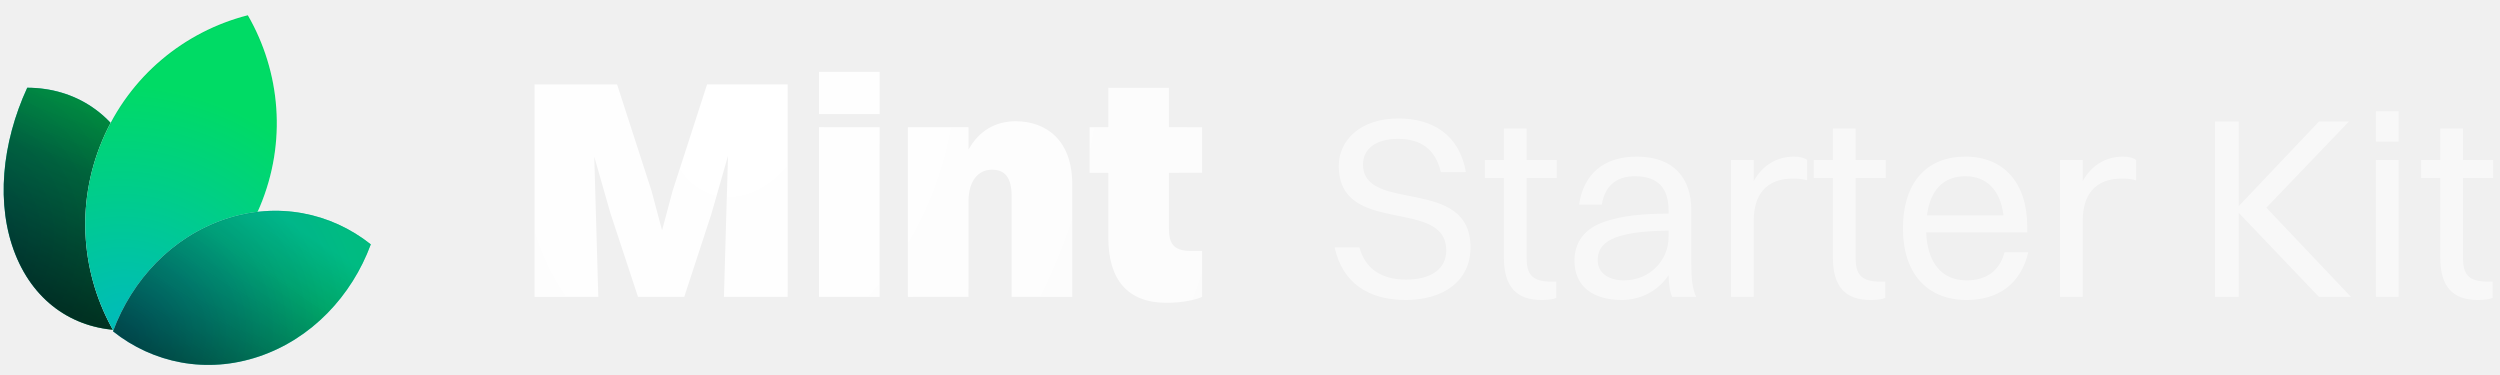
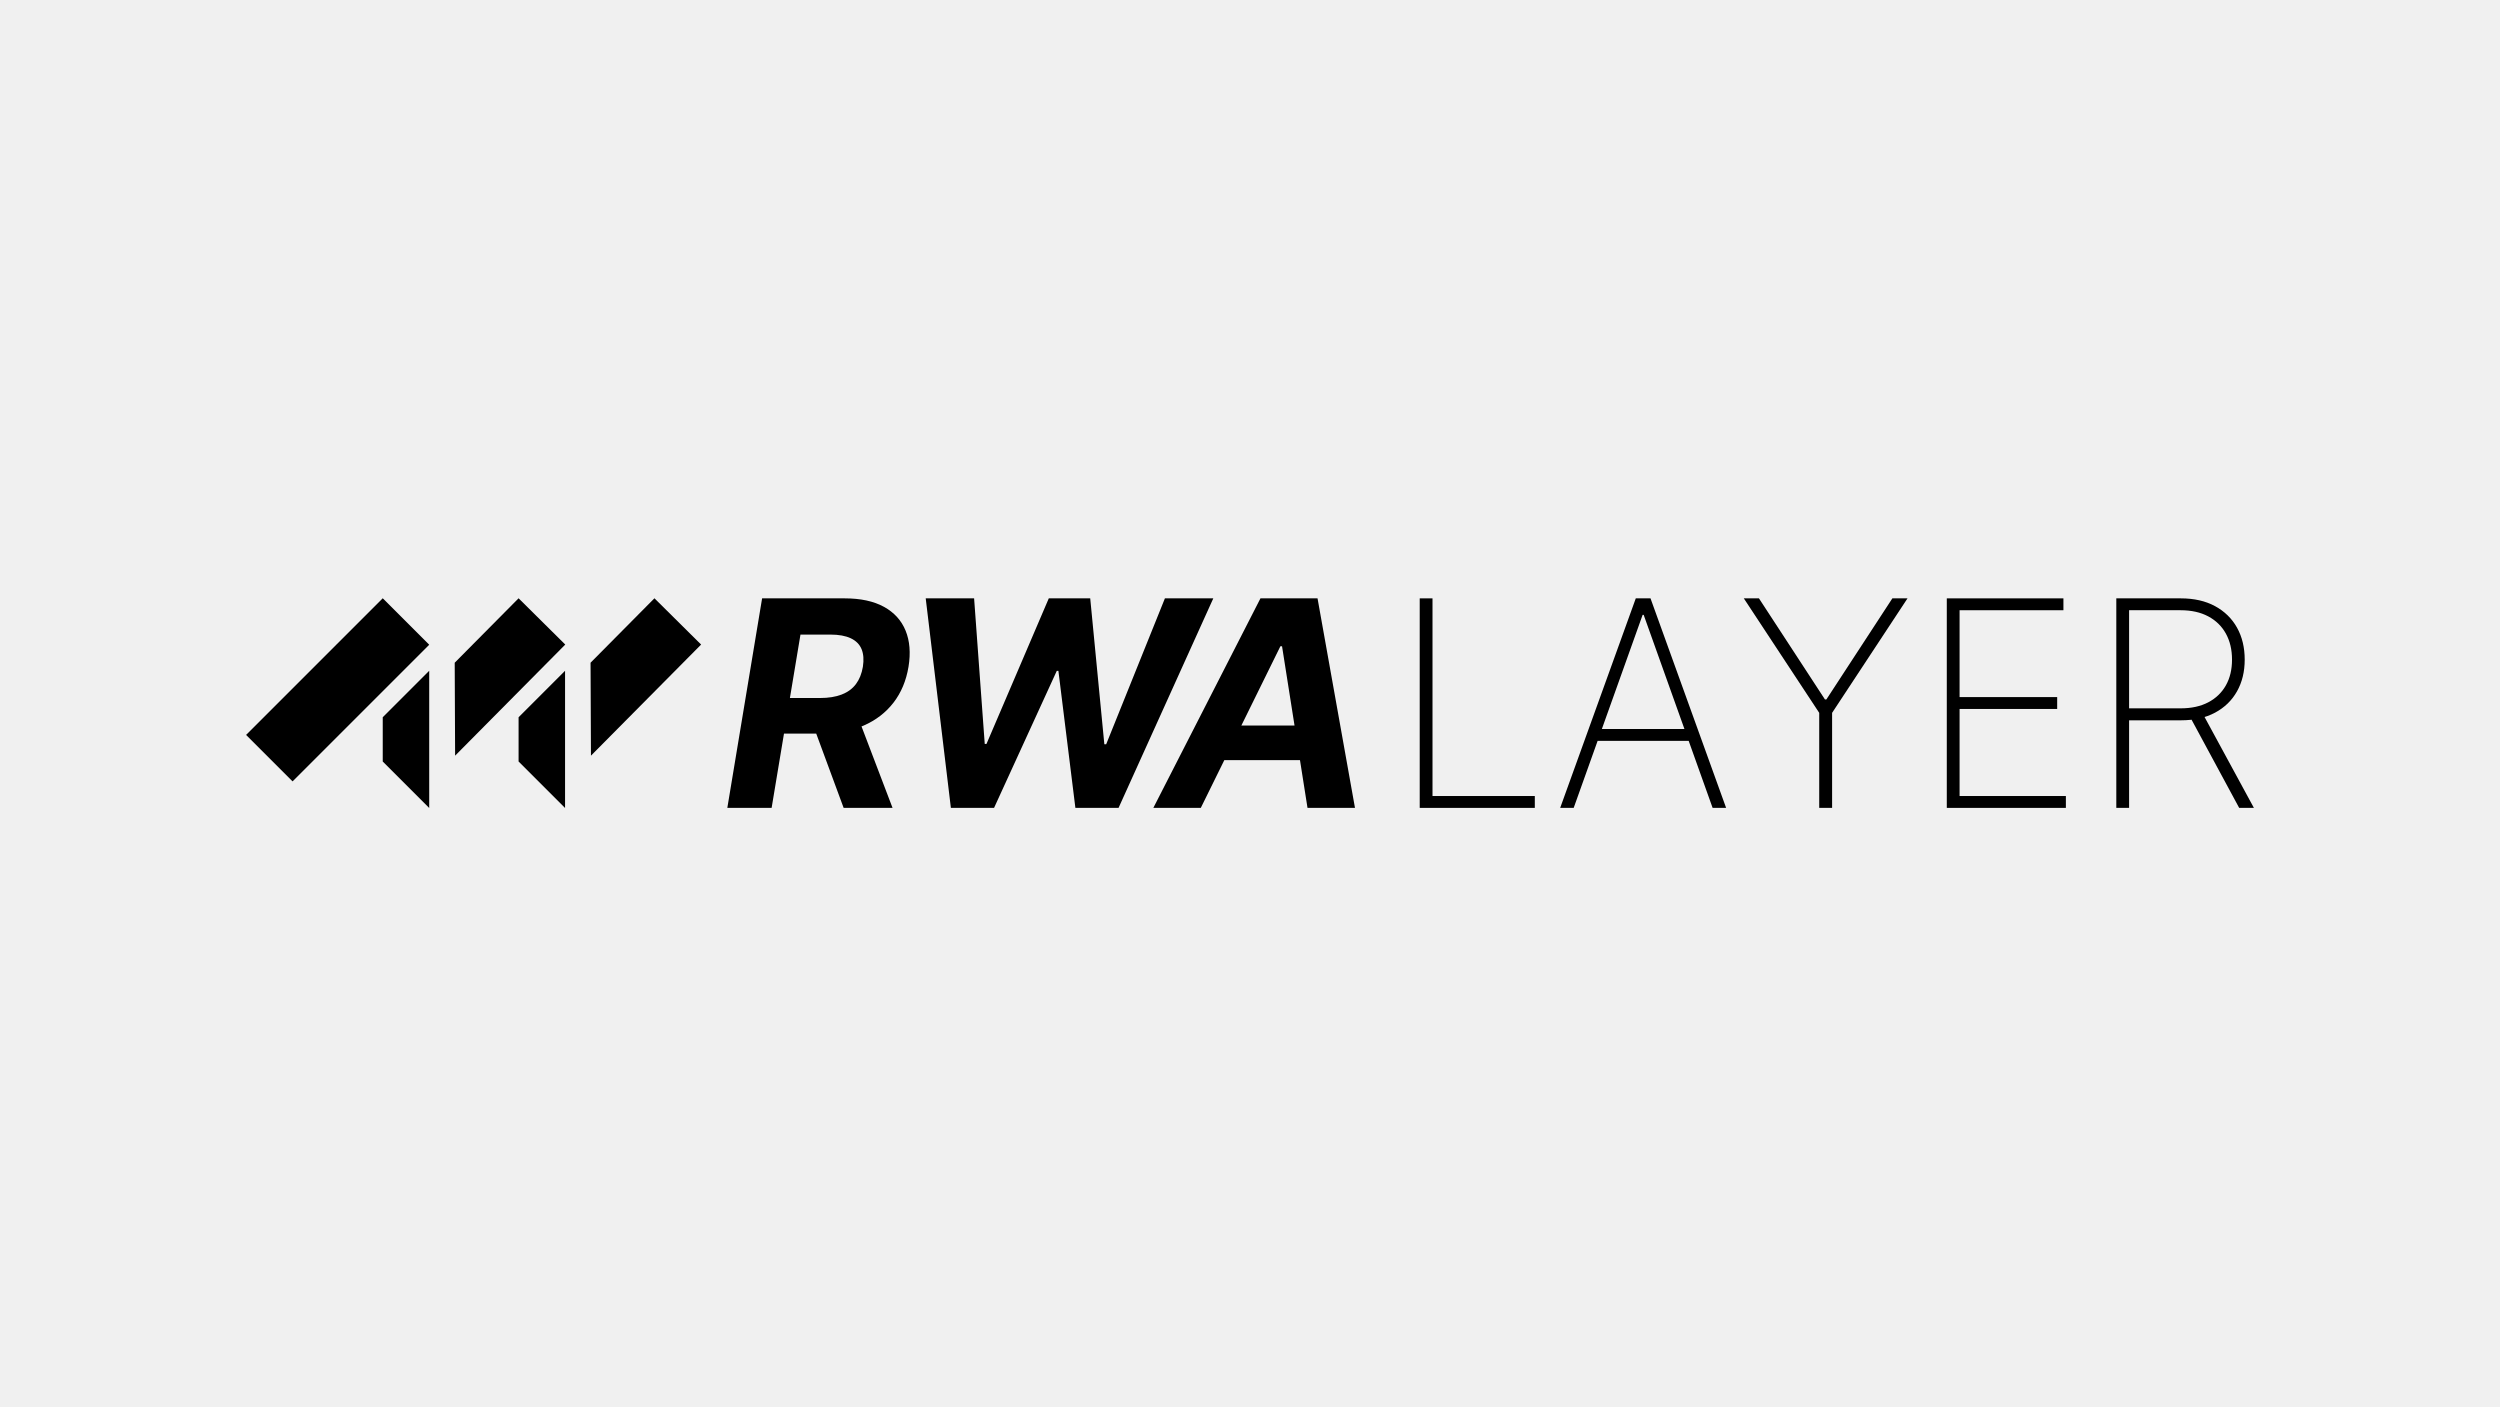
- <svg xmlns="http://www.w3.org/2000/svg" width="160" height="24" viewBox="0 0 160 24" fill="none">
-   <path d="M7.953 21.139C4.896 21.13 2.255 19.458 0.987 16.29C-0.28 13.121 0.109 9.163 1.744 5.615C4.801 5.624 7.442 7.296 8.71 10.465C9.977 13.633 9.588 17.591 7.953 21.139Z" fill="white" />
-   <path d="M7.953 21.139C4.896 21.13 2.255 19.458 0.987 16.29C-0.28 13.121 0.109 9.163 1.744 5.615C4.801 5.624 7.442 7.296 8.71 10.465C9.977 13.633 9.588 17.591 7.953 21.139Z" fill="url(#paint0_radial_115_109)" />
-   <path d="M7.953 21.139C4.896 21.13 2.255 19.458 0.987 16.29C-0.28 13.121 0.109 9.163 1.744 5.615C4.801 5.624 7.442 7.296 8.71 10.465C9.977 13.633 9.588 17.591 7.953 21.139Z" fill="black" fill-opacity="0.5" style="mix-blend-mode:hard-light" />
-   <path d="M7.953 21.139C4.896 21.13 2.255 19.458 0.987 16.29C-0.28 13.121 0.109 9.163 1.744 5.615C4.801 5.624 7.442 7.296 8.71 10.465C9.977 13.633 9.588 17.591 7.953 21.139Z" fill="url(#paint1_linear_115_109)" fill-opacity="0.5" style="mix-blend-mode:hard-light" />
-   <path d="M7.935 21.111C4.897 21.096 2.274 19.431 1.013 16.279C-0.248 13.124 0.136 9.182 1.762 5.643C4.8 5.659 7.423 7.324 8.684 10.476C9.945 13.63 9.561 17.572 7.935 21.111Z" stroke="url(#paint2_linear_115_109)" stroke-opacity="0.05" stroke-width="0.056" />
-   <path d="M7.31 21.257C11.354 20.221 14.884 17.375 16.628 13.236C18.373 9.097 17.945 4.587 15.86 0.976C11.816 2.012 8.287 4.858 6.542 8.998C4.797 13.137 5.225 17.646 7.31 21.257Z" fill="white" />
-   <path d="M7.31 21.257C11.354 20.221 14.884 17.375 16.628 13.236C18.373 9.097 17.945 4.587 15.86 0.976C11.816 2.012 8.287 4.858 6.542 8.998C4.797 13.137 5.225 17.646 7.31 21.257Z" fill="url(#paint3_radial_115_109)" />
-   <path d="M16.602 13.225C14.864 17.349 11.351 20.187 7.324 21.225C5.253 17.624 4.829 13.132 6.568 9.009C8.306 4.885 11.819 2.047 15.846 1.009C17.918 4.61 18.341 9.101 16.602 13.225Z" stroke="url(#paint4_linear_115_109)" stroke-opacity="0.05" stroke-width="0.056" />
-   <path d="M7.234 21.207C9.789 23.237 13.21 23.951 16.577 22.814C19.944 21.677 22.506 18.945 23.73 15.638C21.175 13.608 17.754 12.894 14.387 14.031C11.02 15.168 8.458 17.901 7.234 21.207Z" fill="white" />
-   <path d="M7.234 21.207C9.789 23.237 13.21 23.951 16.577 22.814C19.944 21.677 22.506 18.945 23.73 15.638C21.175 13.608 17.754 12.894 14.387 14.031C11.02 15.168 8.458 17.901 7.234 21.207Z" fill="url(#paint5_radial_115_109)" />
-   <path d="M7.234 21.207C9.789 23.237 13.21 23.951 16.577 22.814C19.944 21.677 22.506 18.945 23.73 15.638C21.175 13.608 17.754 12.894 14.387 14.031C11.02 15.168 8.458 17.901 7.234 21.207Z" fill="black" fill-opacity="0.2" style="mix-blend-mode:hard-light" />
-   <path d="M7.234 21.207C9.789 23.237 13.21 23.951 16.577 22.814C19.944 21.677 22.506 18.945 23.73 15.638C21.175 13.608 17.754 12.894 14.387 14.031C11.02 15.168 8.458 17.901 7.234 21.207Z" fill="url(#paint6_linear_115_109)" fill-opacity="0.5" style="mix-blend-mode:hard-light" />
-   <path d="M16.568 22.787C13.218 23.918 9.814 23.212 7.267 21.198C8.492 17.907 11.044 15.189 14.396 14.058C17.747 12.927 21.15 13.633 23.697 15.648C22.472 18.938 19.92 21.656 16.568 22.787Z" stroke="url(#paint7_linear_115_109)" stroke-opacity="0.05" stroke-width="0.056" />
-   <path d="M34.212 19V5.4H39.492L41.692 12.2L42.372 14.74L43.052 12.2L45.252 5.4H50.412V19H46.332L46.592 9.98L45.532 13.68L43.792 19H40.832L39.052 13.6L38.032 10.02L38.292 19H34.212ZM52.416 7.3V4.6H56.295V7.3H52.416ZM52.416 19V8.14H56.295V19H52.416ZM58.104 19V8.14H61.984V9.58C62.664 8.34 63.744 7.76 65.004 7.76C66.964 7.76 68.624 8.98 68.624 11.78V19H64.744V12.56C64.744 11.34 64.304 10.86 63.484 10.86C62.604 10.86 61.984 11.58 61.984 12.88V19H58.104ZM70.933 15.22V11.06H69.733V8.14H70.933V5.62H74.813V8.14H76.933V11.06H74.813V14.6C74.813 15.5 75.033 16.06 76.213 16.06H76.933V19C76.493 19.2 75.673 19.38 74.653 19.38C72.153 19.38 70.933 17.88 70.933 15.22Z" fill="url(#paint8_radial_115_109)" />
-   <path d="M87.232 10.519C87.232 13.687 94.112 11.229 94.112 15.832C94.112 17.994 92.364 19.198 89.971 19.198C87.562 19.198 85.912 18.093 85.417 15.832H87.001C87.364 17.169 88.371 17.895 89.987 17.895C91.671 17.895 92.561 17.152 92.561 16.03C92.561 12.598 85.681 15.155 85.681 10.618C85.681 9.001 87.034 7.582 89.509 7.582C91.671 7.582 93.403 8.621 93.816 11.014H92.215C91.868 9.529 90.912 8.886 89.476 8.886C88.057 8.886 87.232 9.529 87.232 10.519ZM96.25 16.476V11.393H95.029V10.239H96.25V8.226H97.702V10.239H99.632V11.393H97.702V16.476C97.702 17.532 98.015 18.026 99.302 18.026H99.599V19.066C99.434 19.148 99.071 19.198 98.659 19.198C97.025 19.198 96.25 18.323 96.25 16.476ZM102.516 13.093H101.064C101.345 11.162 102.615 10.024 104.76 10.024C107.103 10.024 108.242 11.393 108.242 13.44V16.888C108.242 17.895 108.324 18.521 108.555 19H107.021C106.856 18.654 106.806 18.142 106.79 17.614C106.047 18.72 104.859 19.198 103.803 19.198C101.988 19.198 100.767 18.357 100.767 16.69C100.767 15.486 101.427 14.611 102.714 14.182C103.902 13.786 105.107 13.687 106.79 13.671V13.473C106.79 12.053 106.13 11.278 104.628 11.278C103.374 11.278 102.698 11.971 102.516 13.093ZM102.252 16.657C102.252 17.465 102.929 17.944 103.952 17.944C105.569 17.944 106.79 16.674 106.79 15.172V14.759C103.061 14.793 102.252 15.585 102.252 16.657ZM110.787 19V10.239H112.239V11.591C112.833 10.519 113.774 10.024 114.83 10.024C115.176 10.024 115.49 10.107 115.655 10.239V11.542C115.407 11.46 115.094 11.427 114.747 11.427C112.998 11.427 112.239 12.515 112.239 14.1V19H110.787ZM117.305 16.476V11.393H116.084V10.239H117.305V8.226H118.757V10.239H120.688V11.393H118.757V16.476C118.757 17.532 119.071 18.026 120.358 18.026H120.655V19.066C120.49 19.148 120.127 19.198 119.714 19.198C118.081 19.198 117.305 18.323 117.305 16.476ZM129.809 16.145C129.33 18.192 127.862 19.198 125.865 19.198C123.324 19.198 121.79 17.482 121.79 14.627C121.79 11.658 123.324 10.024 125.783 10.024C128.258 10.024 129.743 11.723 129.743 14.512V14.875H123.275C123.357 16.838 124.281 17.944 125.865 17.944C127.103 17.944 127.977 17.35 128.291 16.145H129.809ZM125.783 11.278C124.38 11.278 123.539 12.152 123.324 13.786H128.225C128.027 12.169 127.152 11.278 125.783 11.278ZM131.843 19V10.239H133.295V11.591C133.889 10.519 134.829 10.024 135.885 10.024C136.232 10.024 136.545 10.107 136.71 10.239V11.542C136.463 11.46 136.149 11.427 135.803 11.427C134.054 11.427 133.295 12.515 133.295 14.1V19H131.843ZM141.763 19V7.78H143.281V13.192L148.413 7.78H150.327L145.047 13.291L150.459 19H148.413L143.281 13.621V19H141.763ZM152.06 9.067V7.12H153.512V9.067H152.06ZM152.06 19V10.239H153.512V19H152.06ZM156.178 16.476V11.393H154.957V10.239H156.178V8.226H157.63V10.239H159.56V11.393H157.63V16.476C157.63 17.532 157.943 18.026 159.23 18.026H159.527V19.066C159.362 19.148 158.999 19.198 158.587 19.198C156.953 19.198 156.178 18.323 156.178 16.476Z" fill="white" fill-opacity="0.55" />
+ <svg xmlns="http://www.w3.org/2000/svg" id="Layer_1" data-name="Layer 1" version="1.1" viewBox="0 0 1920 1080">
  <defs>
-     <radialGradient id="paint0_radial_115_109" cx="0" cy="0" r="1" gradientUnits="userSpaceOnUse" gradientTransform="translate(-3.00503 15.023) rotate(-10.029) scale(17.9572 17.784)">
-       <stop stop-color="#00B0BB" />
-       <stop offset="1" stop-color="#00DB65" />
-     </radialGradient>
-     <linearGradient id="paint1_linear_115_109" x1="7.39" y1="4.813" x2="1.63" y2="18.689" gradientUnits="userSpaceOnUse">
-       <stop stop-color="#18E299" />
-       <stop offset="1" />
-     </linearGradient>
-     <linearGradient id="paint2_linear_115_109" x1="7.948" y1="8.016" x2="1.761" y2="18.746" gradientUnits="userSpaceOnUse">
-       <stop />
-       <stop offset="1" stop-opacity="0" />
-     </linearGradient>
-     <radialGradient id="paint3_radial_115_109" cx="0" cy="0" r="1" gradientUnits="userSpaceOnUse" gradientTransform="translate(8.11404 20.8822) rotate(-75.7542) scale(21.6246 23.7772)">
-       <stop stop-color="#00BBBB" />
-       <stop offset="0.713" stop-color="#00DB65" />
-     </radialGradient>
-     <linearGradient id="paint4_linear_115_109" x1="7.602" y1="5.871" x2="15.556" y2="16.372" gradientUnits="userSpaceOnUse">
-       <stop />
-       <stop offset="1" stop-opacity="0" />
-     </linearGradient>
-     <radialGradient id="paint5_radial_115_109" cx="0" cy="0" r="1" gradientUnits="userSpaceOnUse" gradientTransform="translate(7.84537 21.5181) rotate(-20.3525) scale(18.5603 17.32)">
-       <stop stop-color="#00B0BB" />
-       <stop offset="1" stop-color="#00DB65" />
-     </radialGradient>
-     <linearGradient id="paint6_linear_115_109" x1="16.808" y1="13.007" x2="10.041" y2="22.994" gradientUnits="userSpaceOnUse">
-       <stop stop-color="#00B1BC" />
-       <stop offset="1" />
-     </linearGradient>
-     <linearGradient id="paint7_linear_115_109" x1="16.808" y1="13.007" x2="14.169" y2="23.841" gradientUnits="userSpaceOnUse">
-       <stop />
-       <stop offset="1" stop-opacity="0" />
-     </linearGradient>
-     <radialGradient id="paint8_radial_115_109" cx="0" cy="0" r="1" gradientUnits="userSpaceOnUse" gradientTransform="translate(47.2781 7) rotate(19.0047) scale(67.5582 85.7506)">
-       <stop stop-color="white" />
-       <stop offset="1" stop-color="white" stop-opacity="0.5" />
-     </radialGradient>
+     <style>
+       .cls-1 {
+         fill: #000;
+         stroke-width: 0px;
+       }
+     </style>
  </defs>
+   <g>
+     <path class="cls-1" d="M329.634,495.161l-35.691-35.691-104.943,104.943,35.691,35.691,104.943-104.943Z" />
+     <path class="cls-1" d="M349.524,580.354l84.597-85.334-35.845-35.537-49.061,49.488" />
+     <path class="cls-1" d="M293.943,550.844v33.996l35.69,35.69v-105.379" />
+     <path class="cls-1" d="M453.855,580.354l84.597-85.334-35.845-35.537-49.061,49.488" />
+     <path class="cls-1" d="M398.274,550.844v33.996l35.691,35.69v-105.379" />
+   </g>
+   <g>
+     <path class="cls-1" d="M558.584,620.457l26.714-160.913h63.485c12.152,0,22.17,2.16,30.055,6.482,7.882,4.321,13.435,10.424,16.656,18.308,3.221,7.883,3.968,17.142,2.237,27.774-1.78,10.686-5.615,19.853-11.509,27.499-5.894,7.649-13.542,13.529-22.943,17.64-9.401,4.113-20.284,6.167-32.647,6.167h-42.506l4.634-27.342h37.008c6.495,0,12.048-.89,16.656-2.671,4.611-1.781,8.252-4.452,10.921-8.015,2.673-3.561,4.452-7.987,5.345-13.279.835-5.342.51-9.846-.984-13.514-1.491-3.665-4.241-6.454-8.249-8.367-4.007-1.911-9.258-2.868-15.753-2.868h-22.943l-22.157,133.099h-34.02ZM657.583,547.228l27.892,73.229h-37.557l-27.029-73.229h36.693Z" />
+     <path class="cls-1" d="M730.274,620.457l-19.326-160.913h37.164l8.171,111.807h1.335l47.851-111.807h31.822l10.84,112.042h1.416l45.101-112.042h37.164l-72.759,160.913h-33.157l-13.042-105.206h-1.257l-48.163,105.206h-33.16Z" />
+     <path class="cls-1" d="M922.215,620.457h-36.456l82.265-160.913h43.844l28.756,160.913h-36.459l-19.563-124.142h-1.257l-61.13,124.142ZM930.466,557.207h86.113l-4.478,26.556h-86.113l4.478-26.556Z" />
+     <path class="cls-1" d="M1090.342,620.457v-160.913h9.82v151.799h78.572v9.114h-88.393Z" />
+     <path class="cls-1" d="M1208.588,620.457h-10.369l58.061-160.913h11.314l58.065,160.913h-10.369l-52.96-148.264h-.786l-52.956,148.264ZM1223.283,559.878h77.312v9.114h-77.312v-9.114Z" />
+     <path class="cls-1" d="M1339.25,459.543h11.629l50.677,77.627h1.101l50.68-77.627h11.629l-57.909,87.92v72.993h-9.898v-72.993l-57.909-87.92Z" />
+     <path class="cls-1" d="M1495.137,620.457v-160.913h89.571v9.114h-79.751v66.706h74.958v9.116h-74.958v66.864h81.635v9.114h-91.455Z" />
+     <path class="cls-1" d="M1625.325,620.457v-160.913h49.576c10.161,0,18.91,1.991,26.243,5.97,7.333,3.981,12.967,9.496,16.893,16.539,3.929,7.045,5.894,15.231,5.894,24.554,0,9.22-1.965,17.325-5.894,24.317-3.926,6.993-9.544,12.454-16.851,16.383-7.31,3.928-16.042,5.893-26.204,5.893h-44.393v-9.194h44.156c8.275,0,15.347-1.544,21.216-4.636,5.865-3.09,10.369-7.425,13.513-13.003,3.144-5.579,4.715-12.165,4.715-19.761,0-7.648-1.572-14.312-4.715-19.996-3.144-5.683-7.661-10.096-13.555-13.24-5.891-3.142-12.977-4.714-21.251-4.714h-39.522v151.799h-9.82ZM1691.401,547.543l39.599,72.914h-11.314l-39.362-72.914h11.077Z" />
+   </g>
</svg>
